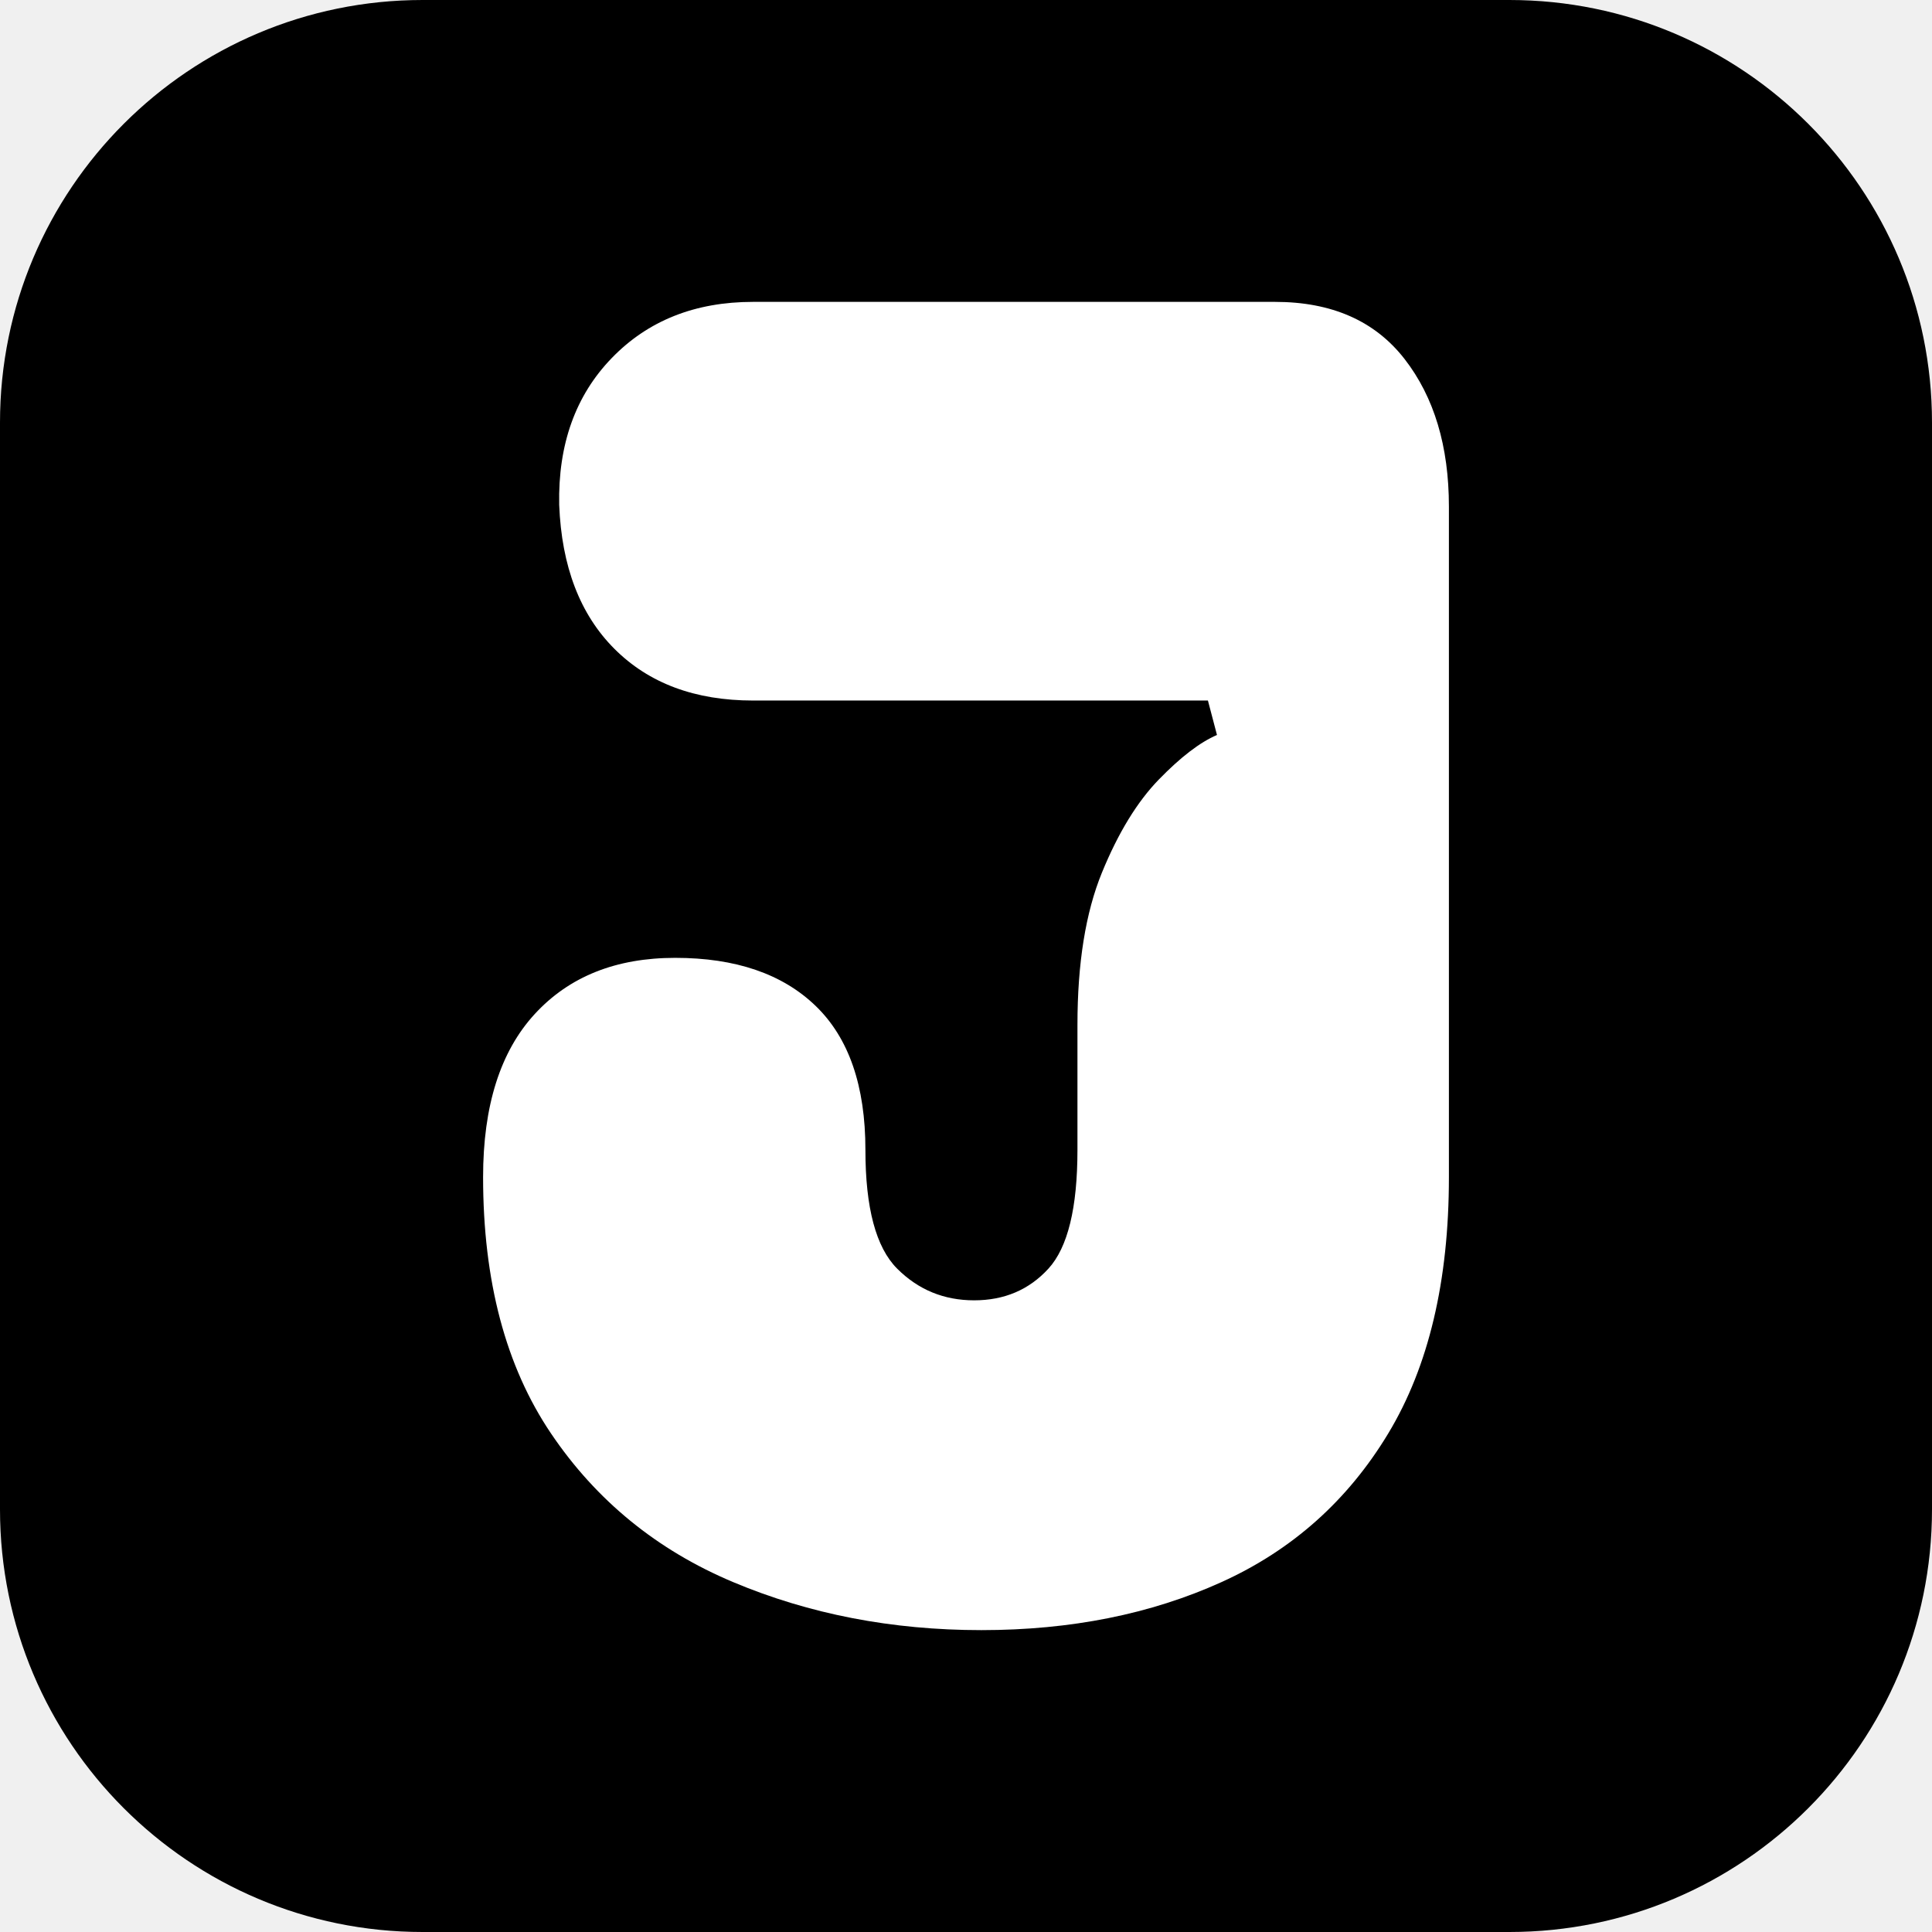
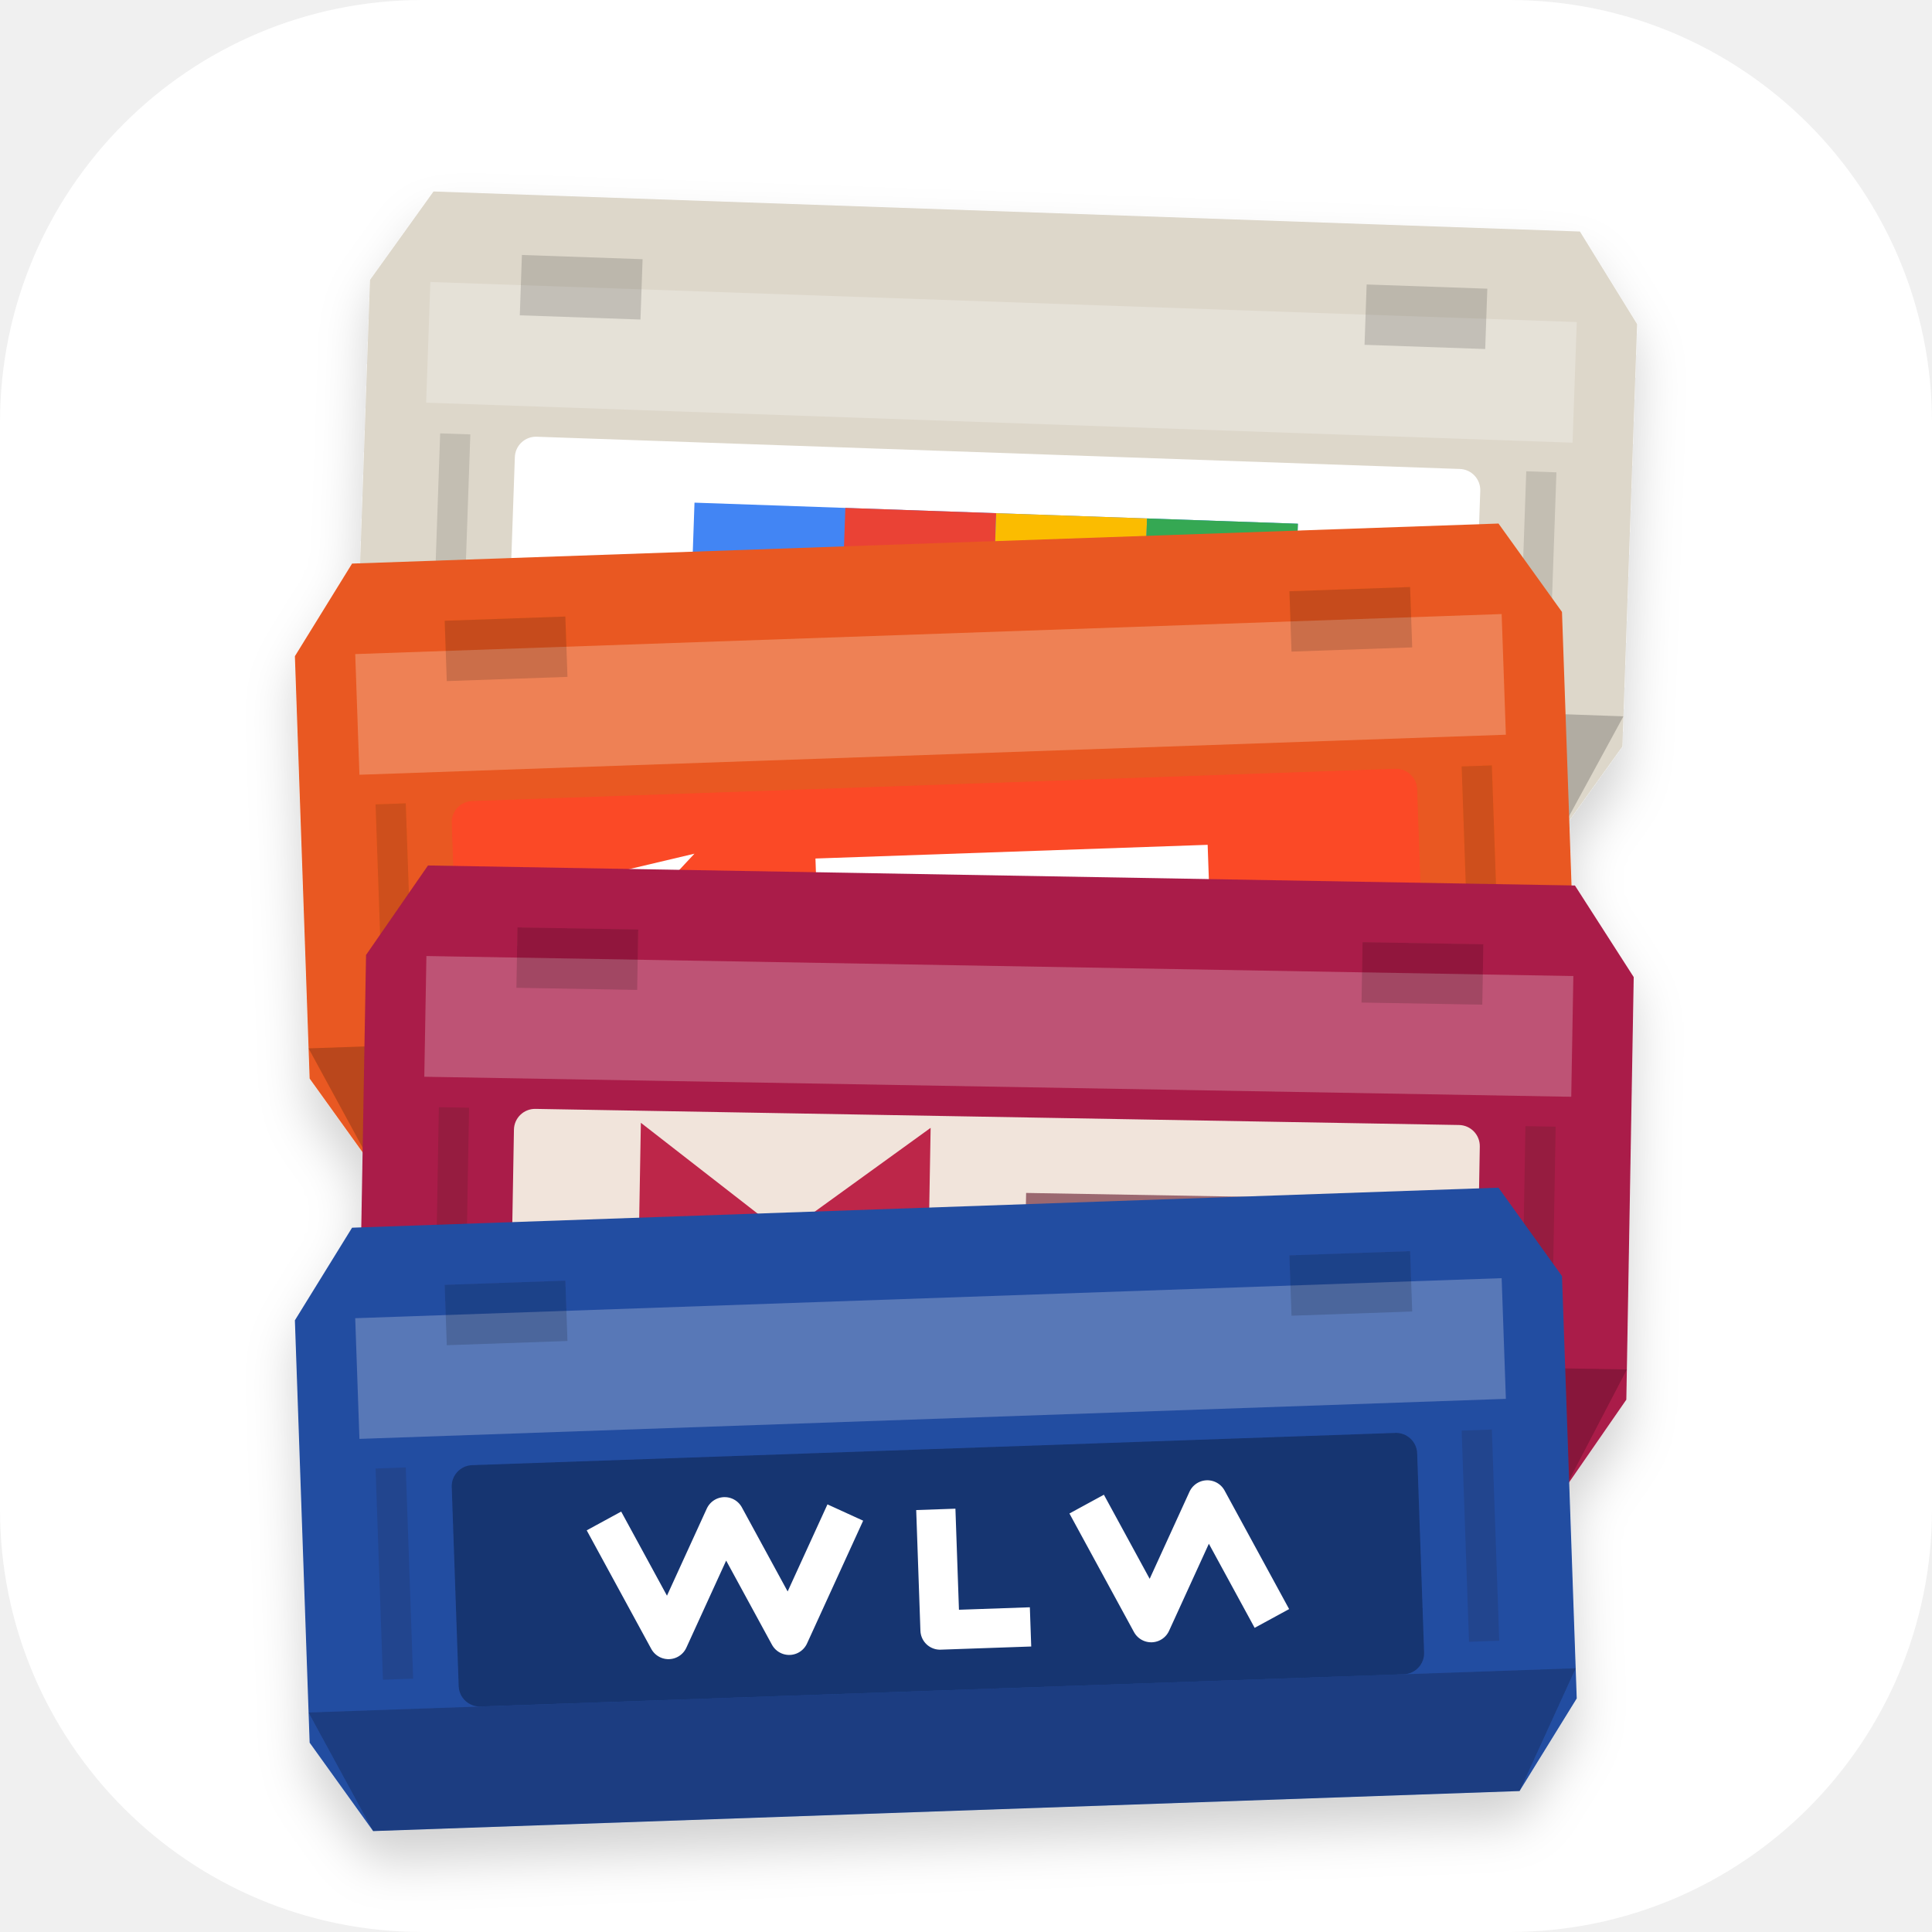
<svg xmlns="http://www.w3.org/2000/svg" viewBox="0 0 64 64">
-   <rect width="64" height="64" rx="14" fill="#000" />
-   <path d="M32.51 54Q28.068 54 24.286 52.409Q20.505 50.819 18.254 47.487Q16.003 44.156 16.003 38.993Q16.003 35.452 17.714 33.591Q19.424 31.73 22.366 31.73Q25.367 31.73 27.018 33.321Q28.668 34.911 28.668 38.093Q28.668 40.974 29.719 42.025Q30.769 43.075 32.27 43.075Q33.771 43.075 34.731 42.025Q35.692 40.974 35.692 38.093V33.951Q35.692 30.889 36.502 28.909Q37.312 26.928 38.393 25.817Q39.473 24.707 40.314 24.347L40.014 23.206H24.947Q22.065 23.206 20.355 21.495Q18.644 19.784 18.524 16.723Q18.464 13.722 20.265 11.861Q22.065 10 24.947 10H42.235Q45.056 10 46.527 11.891Q47.997 13.782 47.997 16.783V38.993Q47.997 44.156 45.986 47.487Q43.975 50.819 40.464 52.409Q36.952 54 32.51 54Z" fill="#fff" />
+   <defs>
+     <g id="cartridge">
+       <path d="M2 0h38l2 3v14l-2 3H2l-2-3V3Z" fill="currentColor" />
+       <path d="M2 3h38v4H2Z" fill="#fff" opacity=".24" />
+       <path d="M0 16h42l-2 4H2Z" fill="#000" opacity=".2" />
+       <path d="M3 8v7m36-7v7" fill="none" stroke="#000" stroke-opacity=".12" />
+       <path d="M5 2h4v2H5Zm28 0h4v2h-4Z" fill="#000" opacity=".15" />
+     </g>
+     <filter id="shadow" x="-30%" y="-30%" width="160%" height="180%">
+       <feDropShadow dx="0" dy="1" stdDeviation=".8" flood-opacity=".18" />
+     </filter>
+   </defs>
+   <rect width="64" height="64" rx="14" fill="#fff" />
+   <g filter="url(#shadow)">
+     <g transform="translate(12 7) rotate(2 21 10)" color="#ddd7ca">
+       <use href="#cartridge" />
+       <rect x="5" y="8" width="32" height="8" rx=".7" fill="#fff" />
+       <path d="M11 11h20" stroke="#4285f4" stroke-width="2" />
+       <path d="M16 11h5" stroke="#ea4335" stroke-width="2" />
+       <path d="M21 11h5" stroke="#fbbc05" stroke-width="2" />
+       <path d="M26 11h5" stroke="#34a853" stroke-width="2" />
+     </g>
+     <g transform="translate(10 18) rotate(-2 21 10)" color="#e95920">
+       <use href="#cartridge" />
+       <rect x="5" y="8" width="32" height="8" rx=".7" fill="#fb4828" />
+       <path d="m8 11 5-1-2 2 3 1-5 1 1-2Z" fill="#fff" />
+       <path d="M17 11h13m-13 3h8" stroke="#fff" stroke-width="1.4" />
+     </g>
+     <g transform="translate(12 29) rotate(1 21 10)" color="#aa1d48">
+       <use href="#cartridge" />
+       <rect x="5" y="8" width="32" height="8" rx=".7" fill="#f1e4db" />
+       <path d="M10 15v-5l4 3 4-3v5" fill="none" stroke="#bd2549" stroke-width="1.6" />
+       <path d="M22 11h11m-11 3h8" stroke="#9b6770" stroke-width="1" />
+     </g>
+     <g transform="translate(10 40) rotate(-2 21 10)" color="#244da1">
+       <use href="#cartridge" />
+       <rect x="5" y="8" width="32" height="8" rx=".7" fill="#173571" />
+       <path d="m10 10 2 4 2-4 2 4 2-4m3 0v4h3m2-4 2 4 2-4 2 4" fill="none" stroke="#fff" stroke-width="1.3" stroke-linejoin="round" />
+     </g>
+   </g>
</svg>
